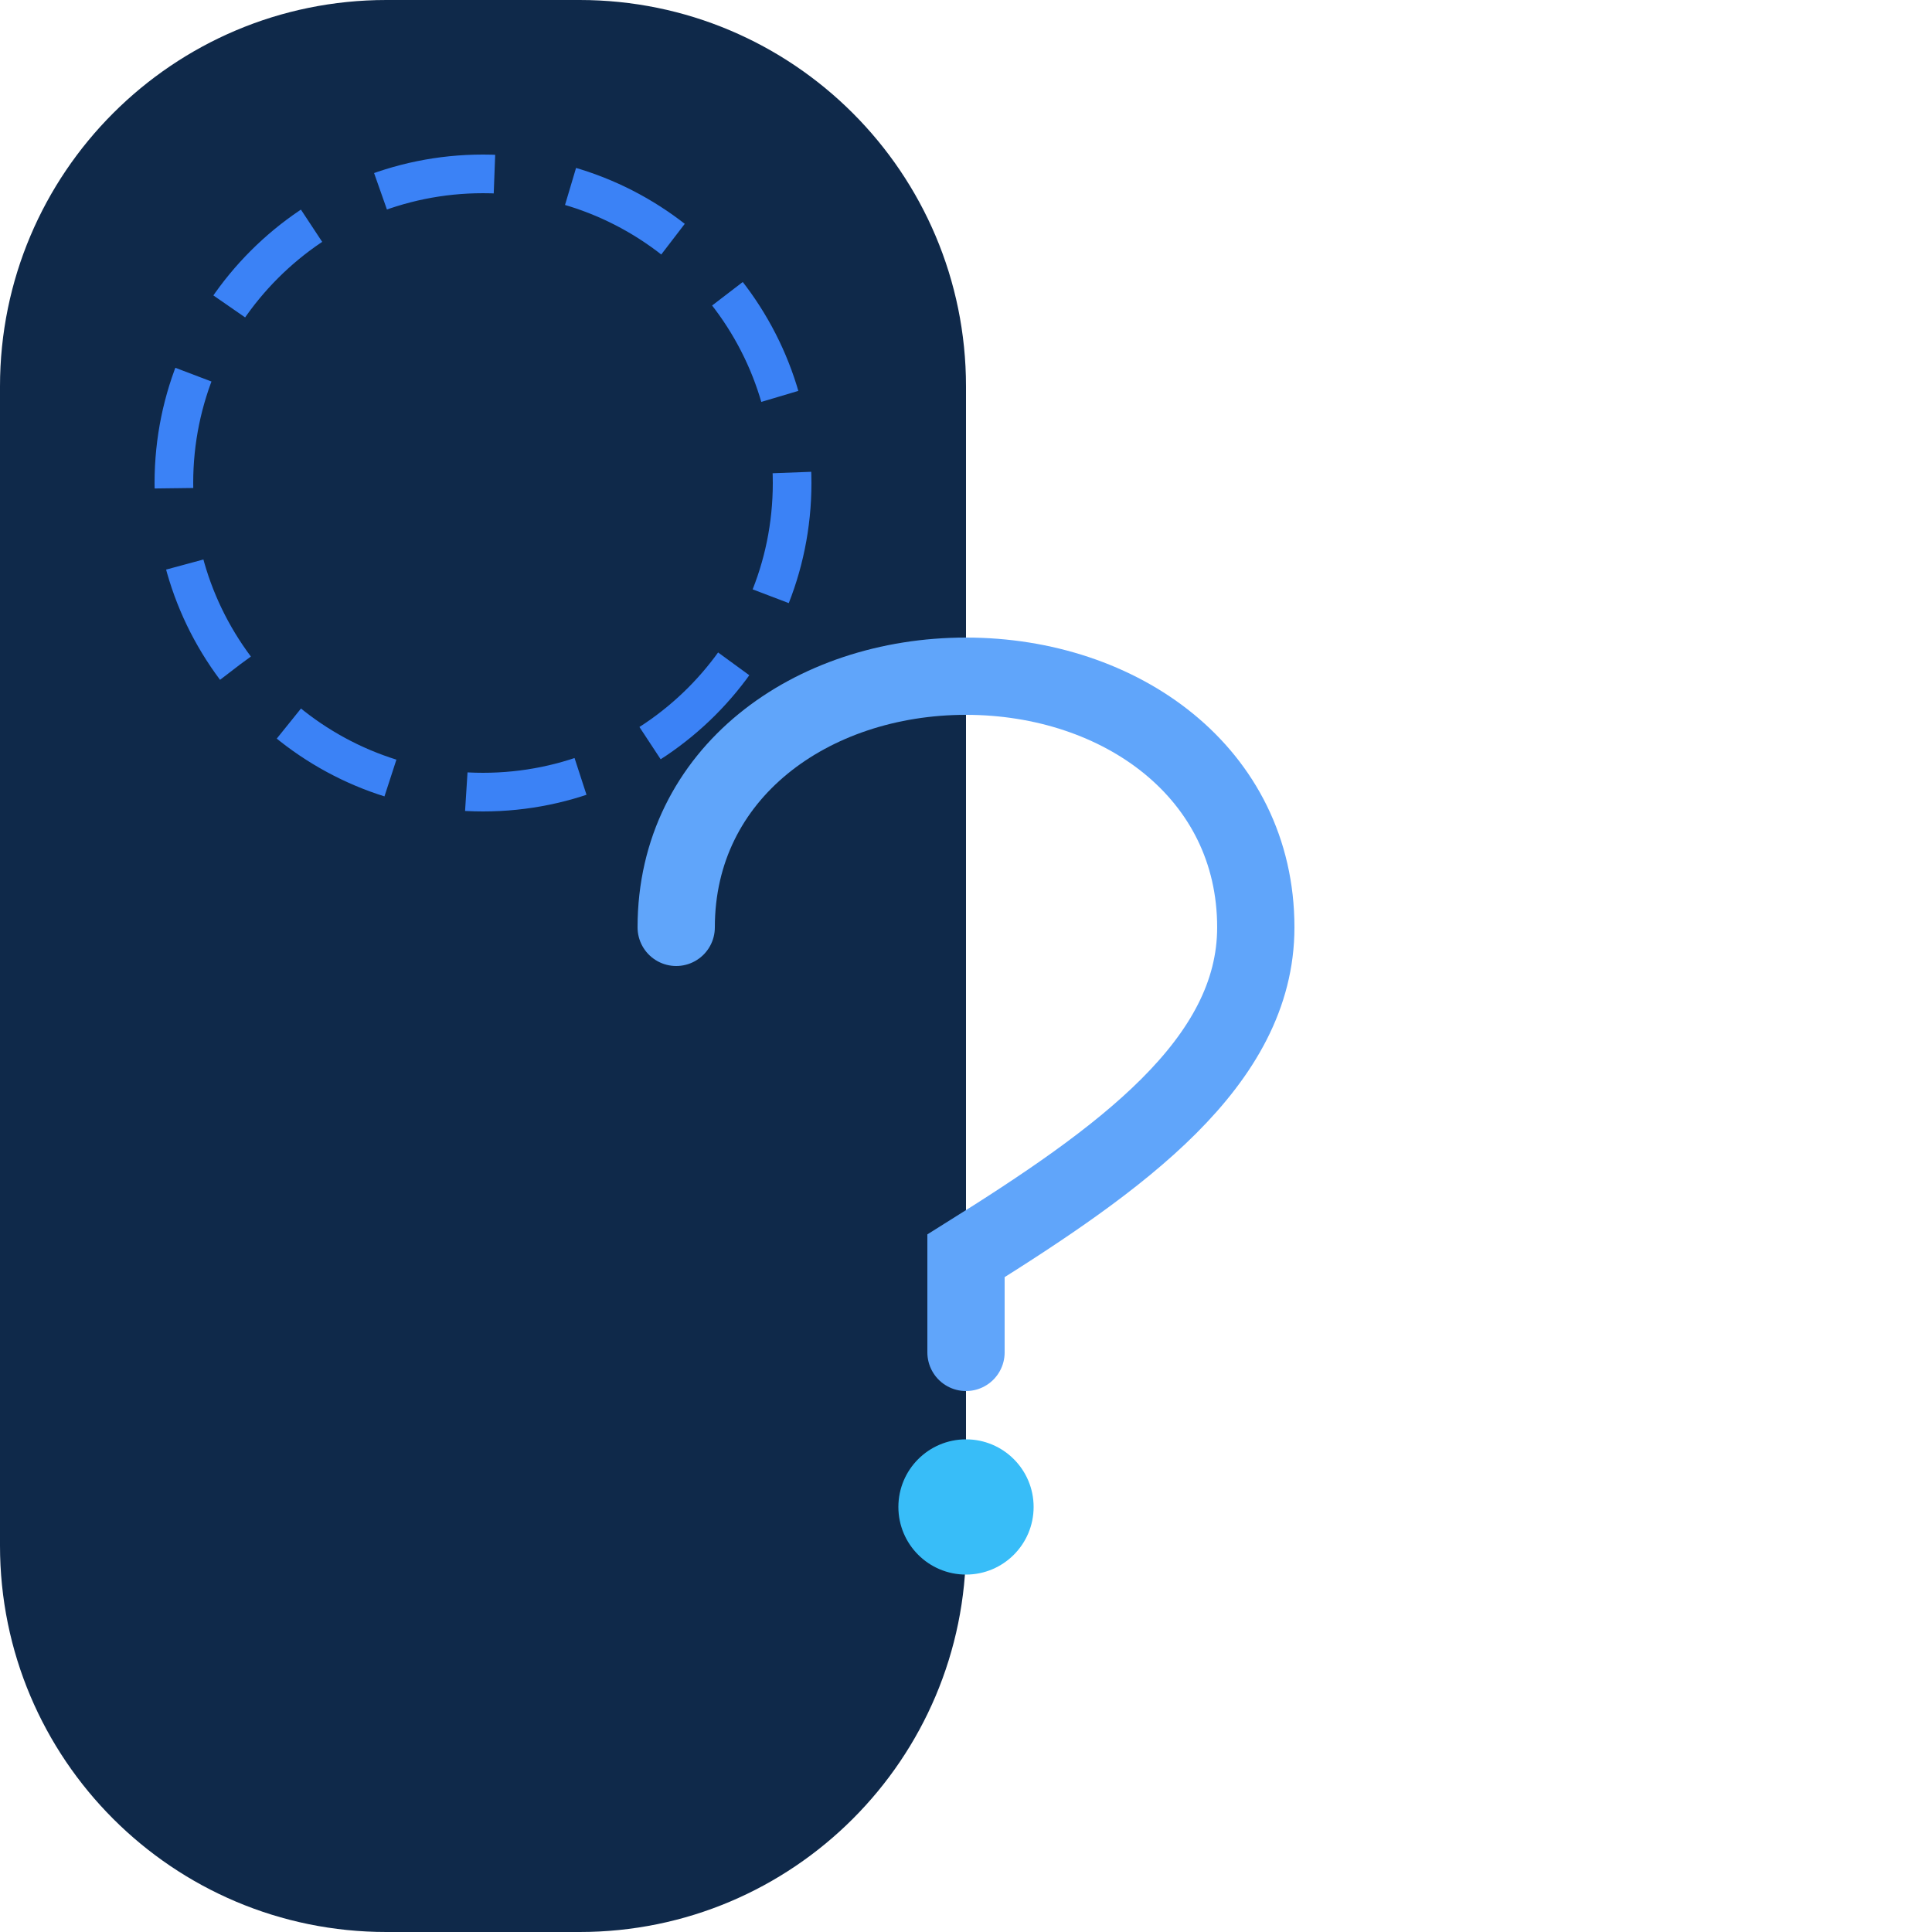
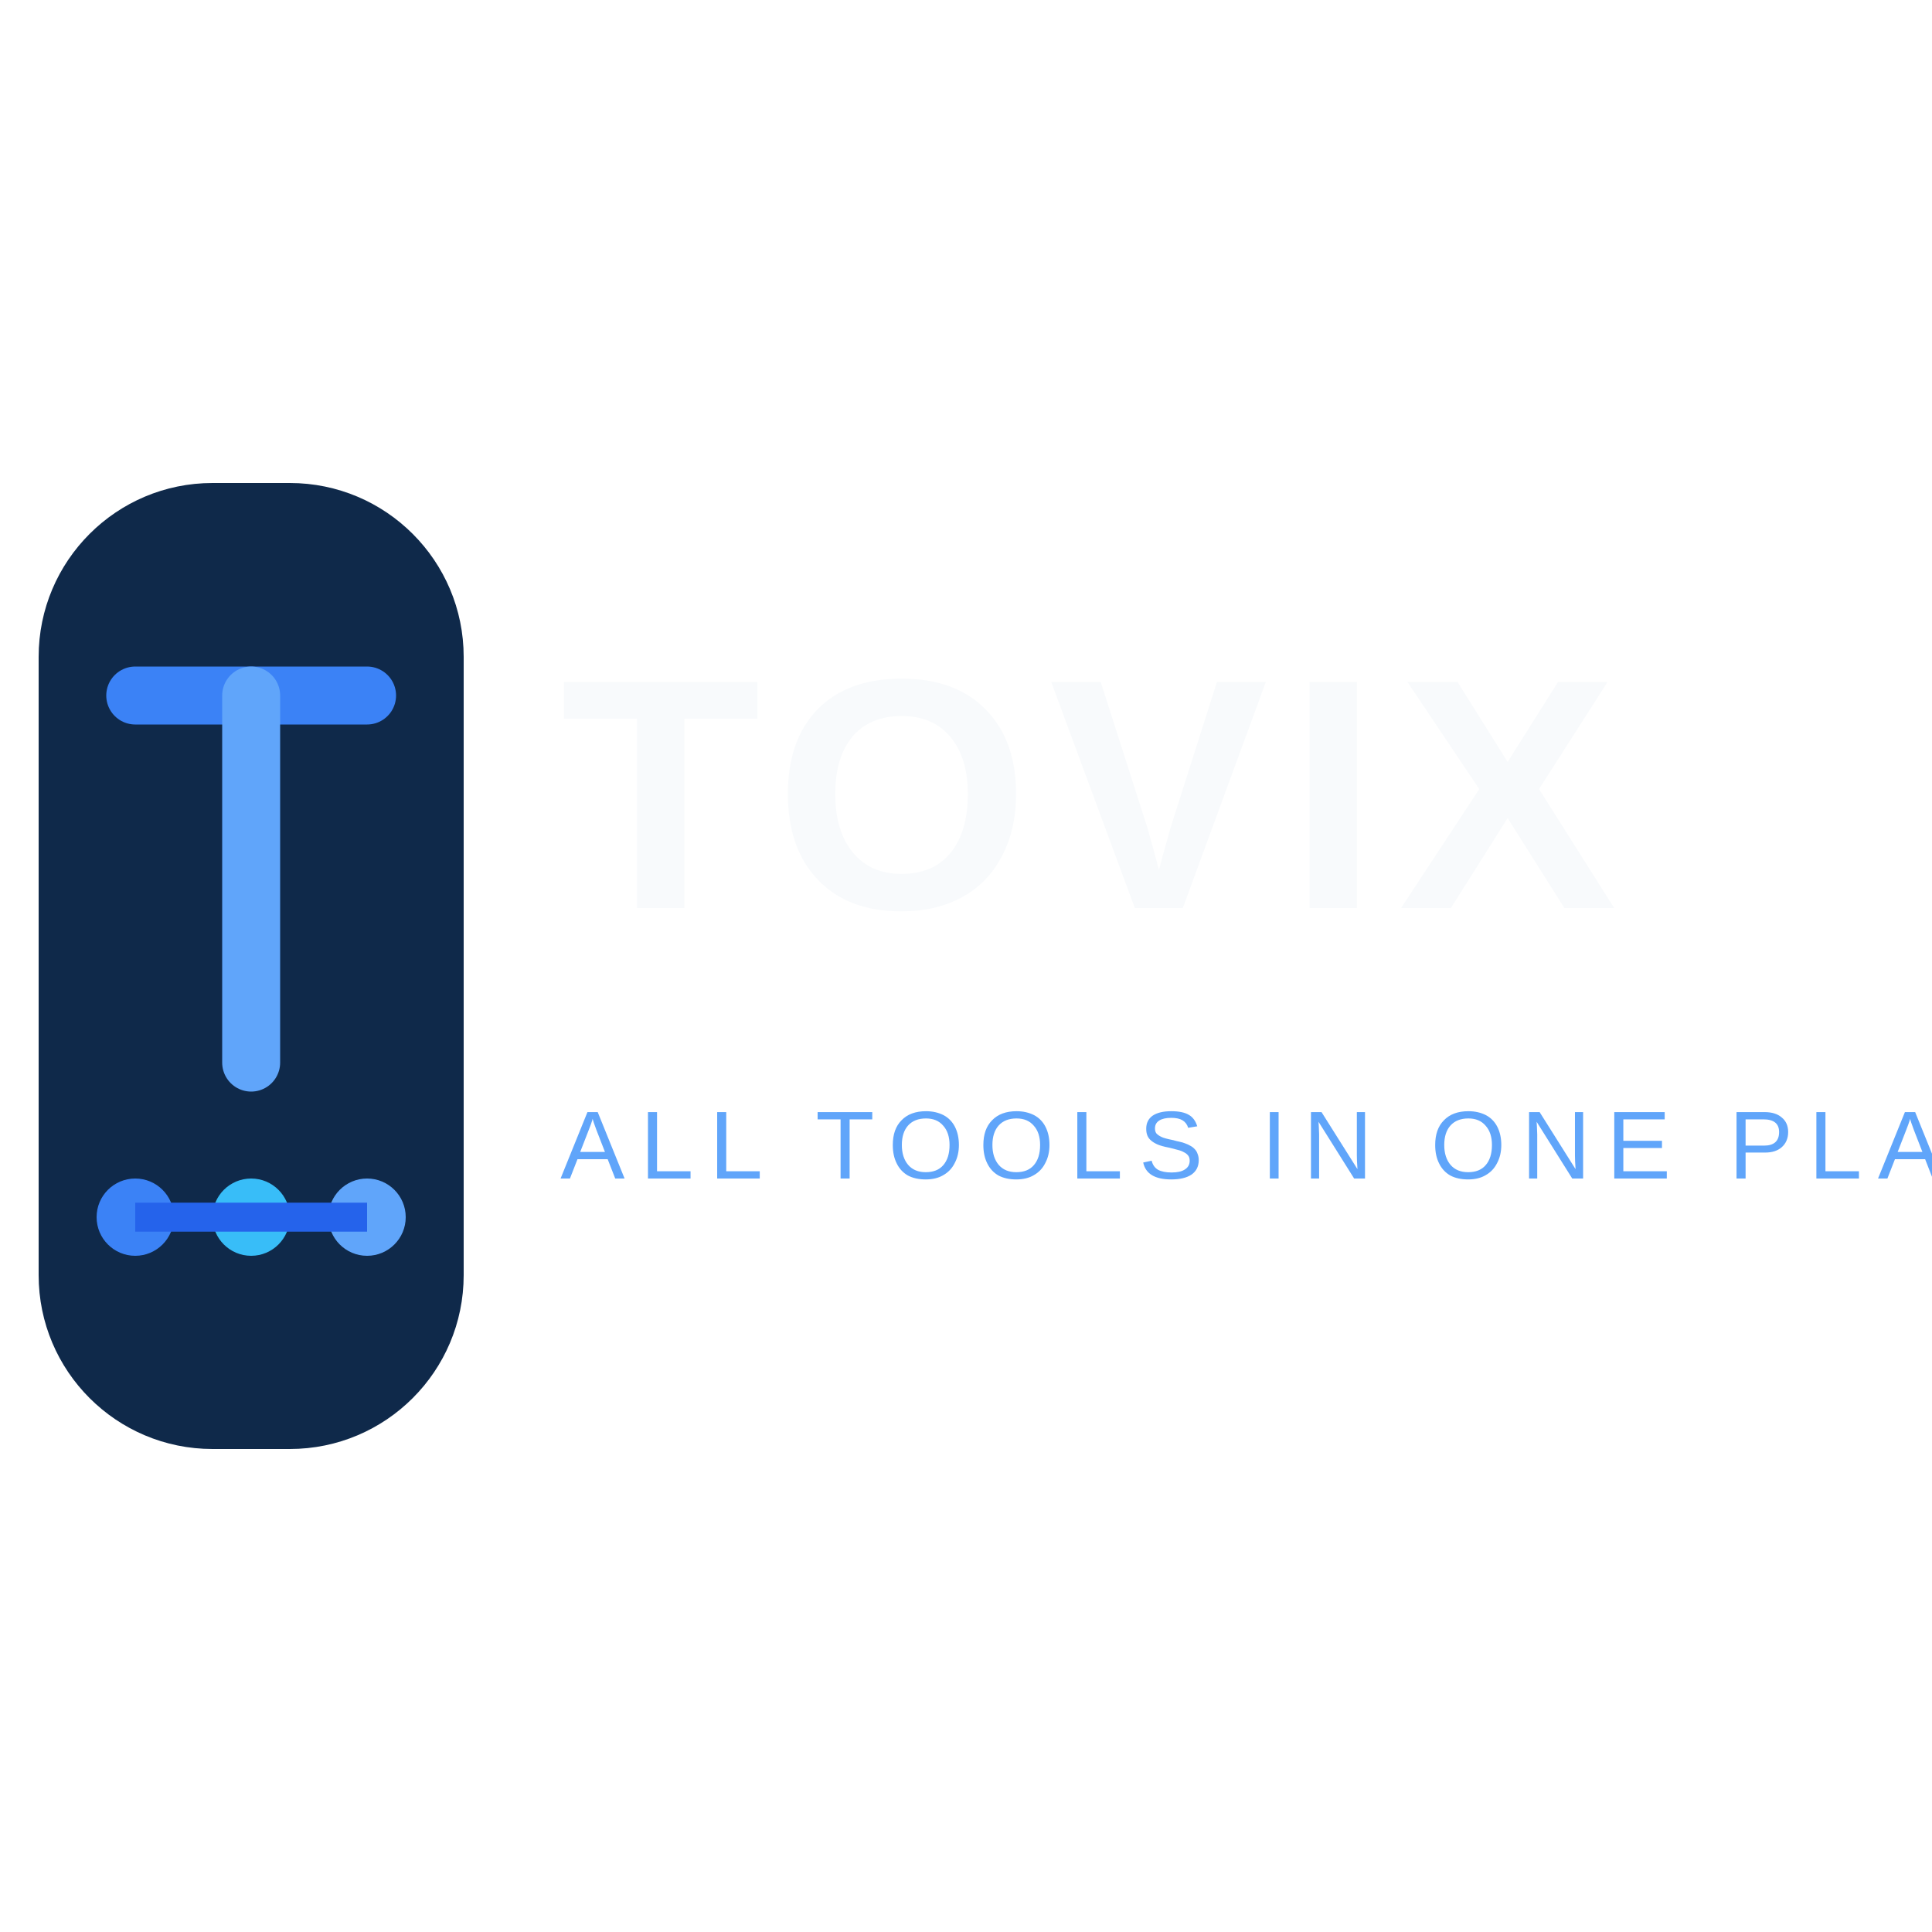
<svg xmlns="http://www.w3.org/2000/svg" viewBox="0 0 100 100" fill="none">
-   <rect width="50" height="100" rx="20" fill="#0F294A" />
-   <circle cx="25" cy="25" r="16" stroke="#3B82F6" stroke-width="2" stroke-dasharray="6 4" />
-   <path d="M35 48C35 40 42 35 50 35C58 35 65 40 65 48C65 55 58 60 50 65V70" stroke="#60A5FA" stroke-width="4" stroke-linecap="round" />
-   <circle cx="50" cy="78" r="3.5" fill="#38BDF8" />
+   <rect x="2" y="25" width="22" height="50" rx="9" fill="#0F294A" />
+   <path d="M7 36H19" stroke="#3B82F6" stroke-width="3" stroke-linecap="round" />
+   <path d="M13 36V55" stroke="#60A5FA" stroke-width="3" stroke-linecap="round" />
+   <circle cx="7" cy="63" r="2" fill="#3B82F6" />
+   <circle cx="13" cy="63" r="2" fill="#38BDF8" />
+   <circle cx="19" cy="63" r="2" fill="#60A5FA" />
+   <path d="M7 63H19" stroke="#2563EB" stroke-width="1.5" />
+   <text x="29" y="47" font-family="Arial, Helvetica, sans-serif" font-size="17" font-weight="800" letter-spacing="1" fill="#F8FAFC">TOVIX</text>
+   <text x="29" y="61" font-family="Arial, Helvetica, sans-serif" font-size="5" font-weight="500" letter-spacing="0.8" fill="#60A5FA">ALL TOOLS IN ONE PLACE</text>
</svg>
